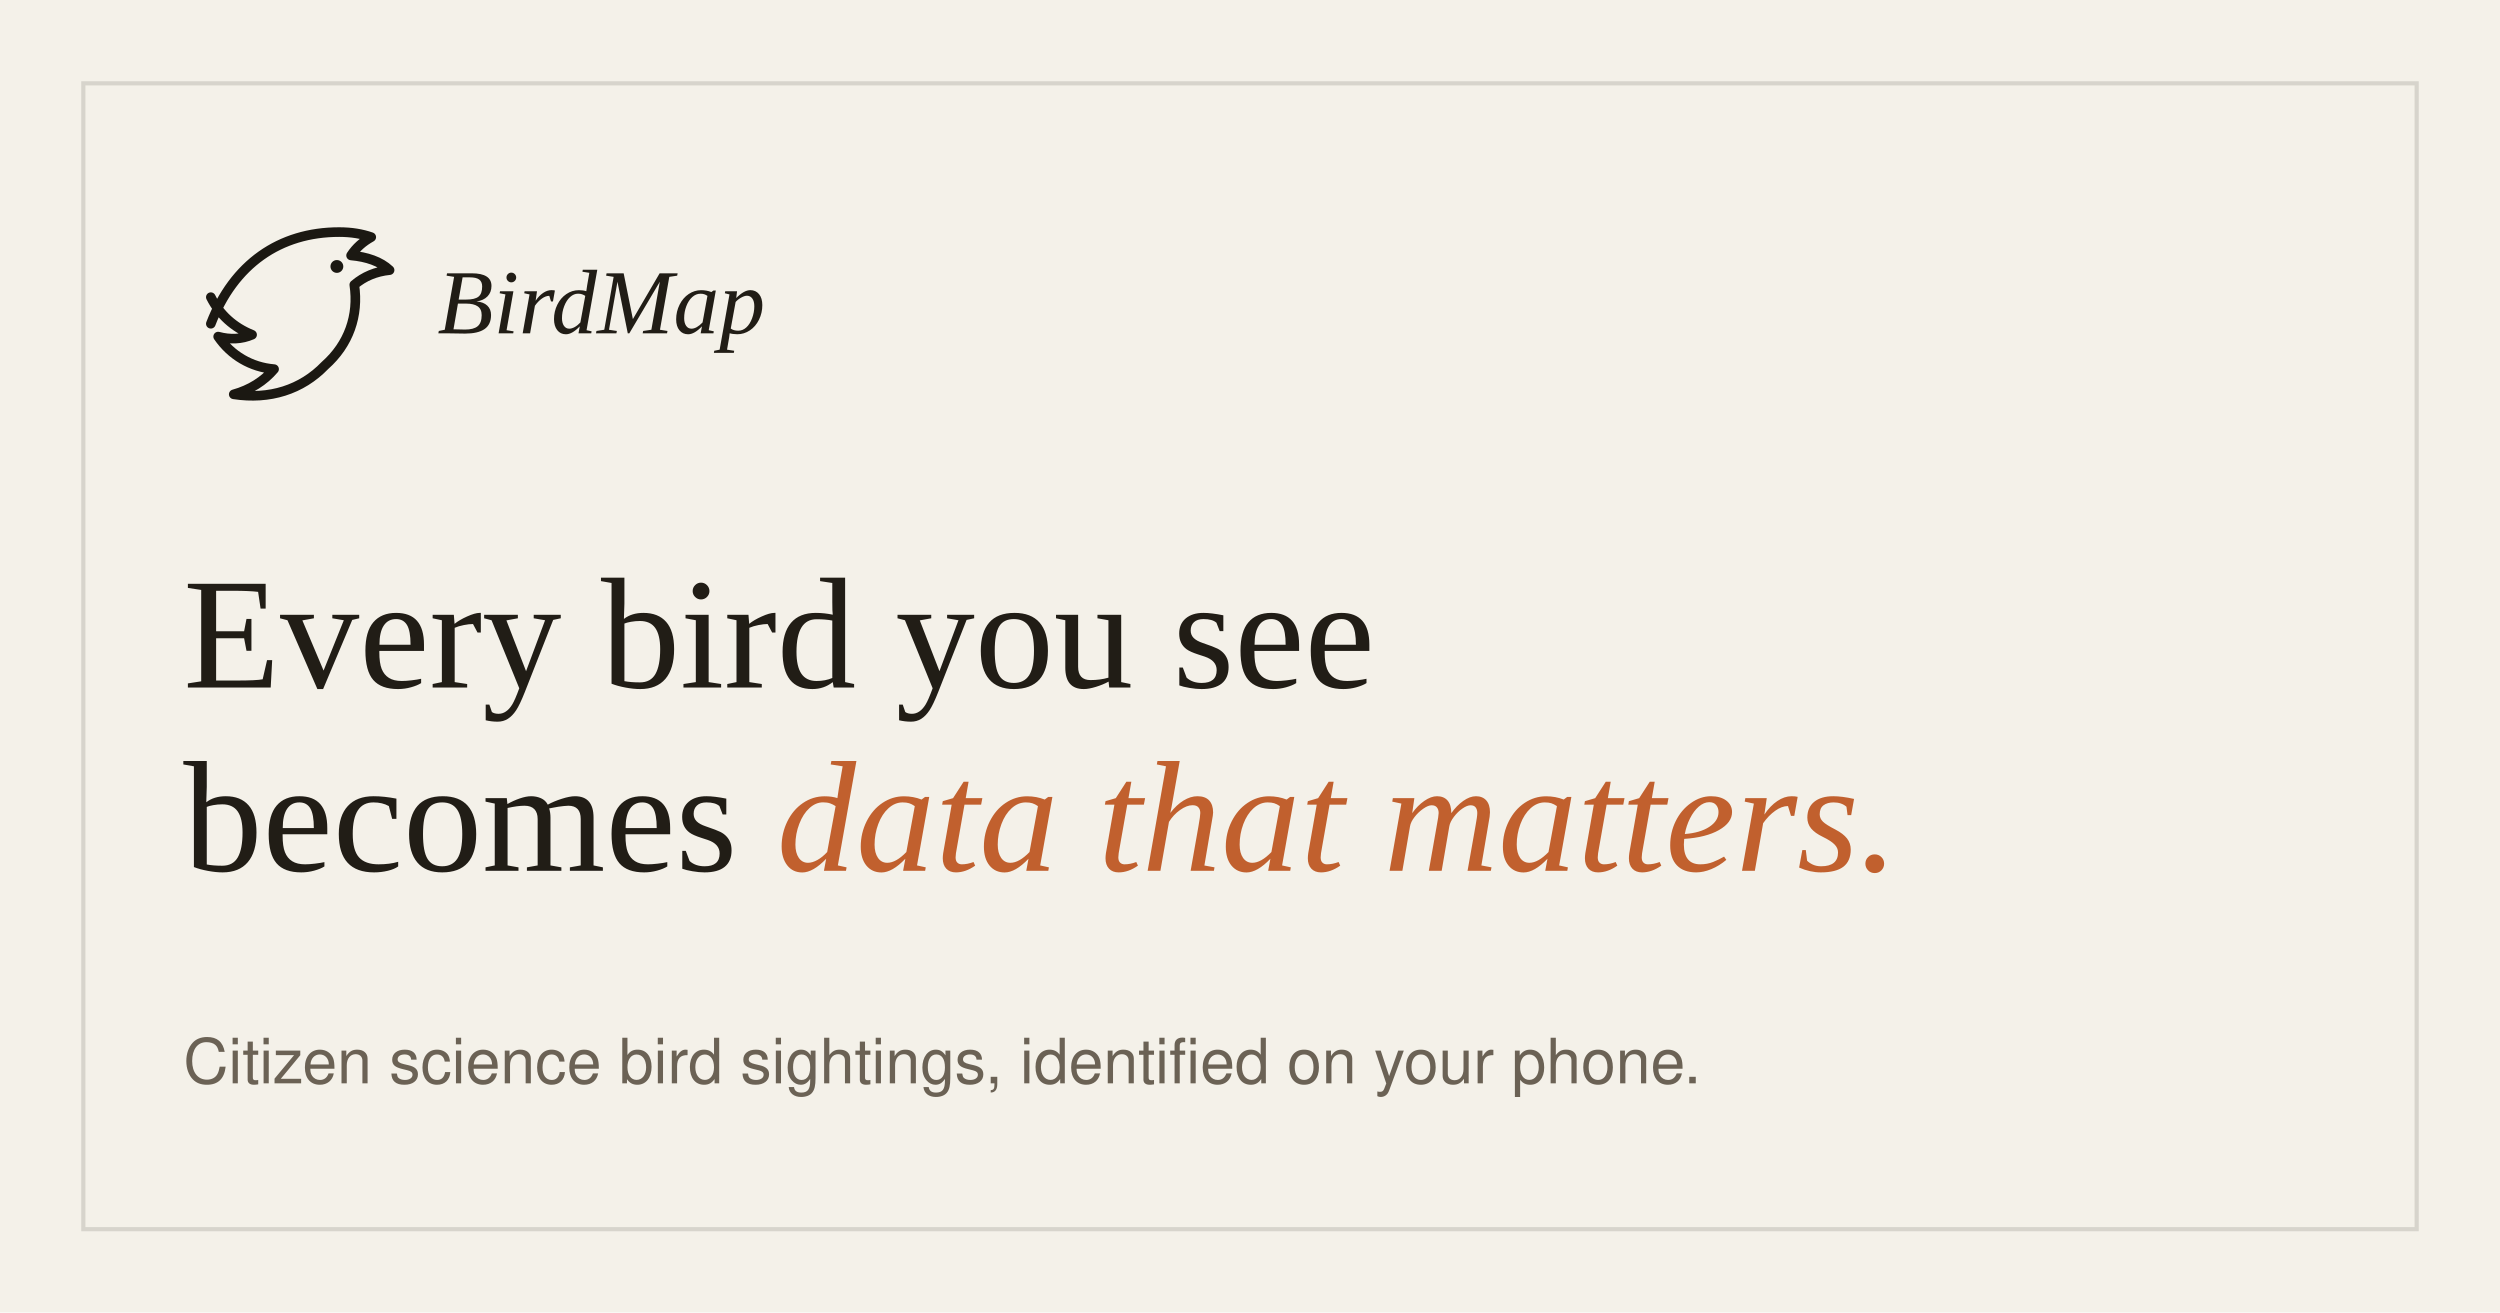
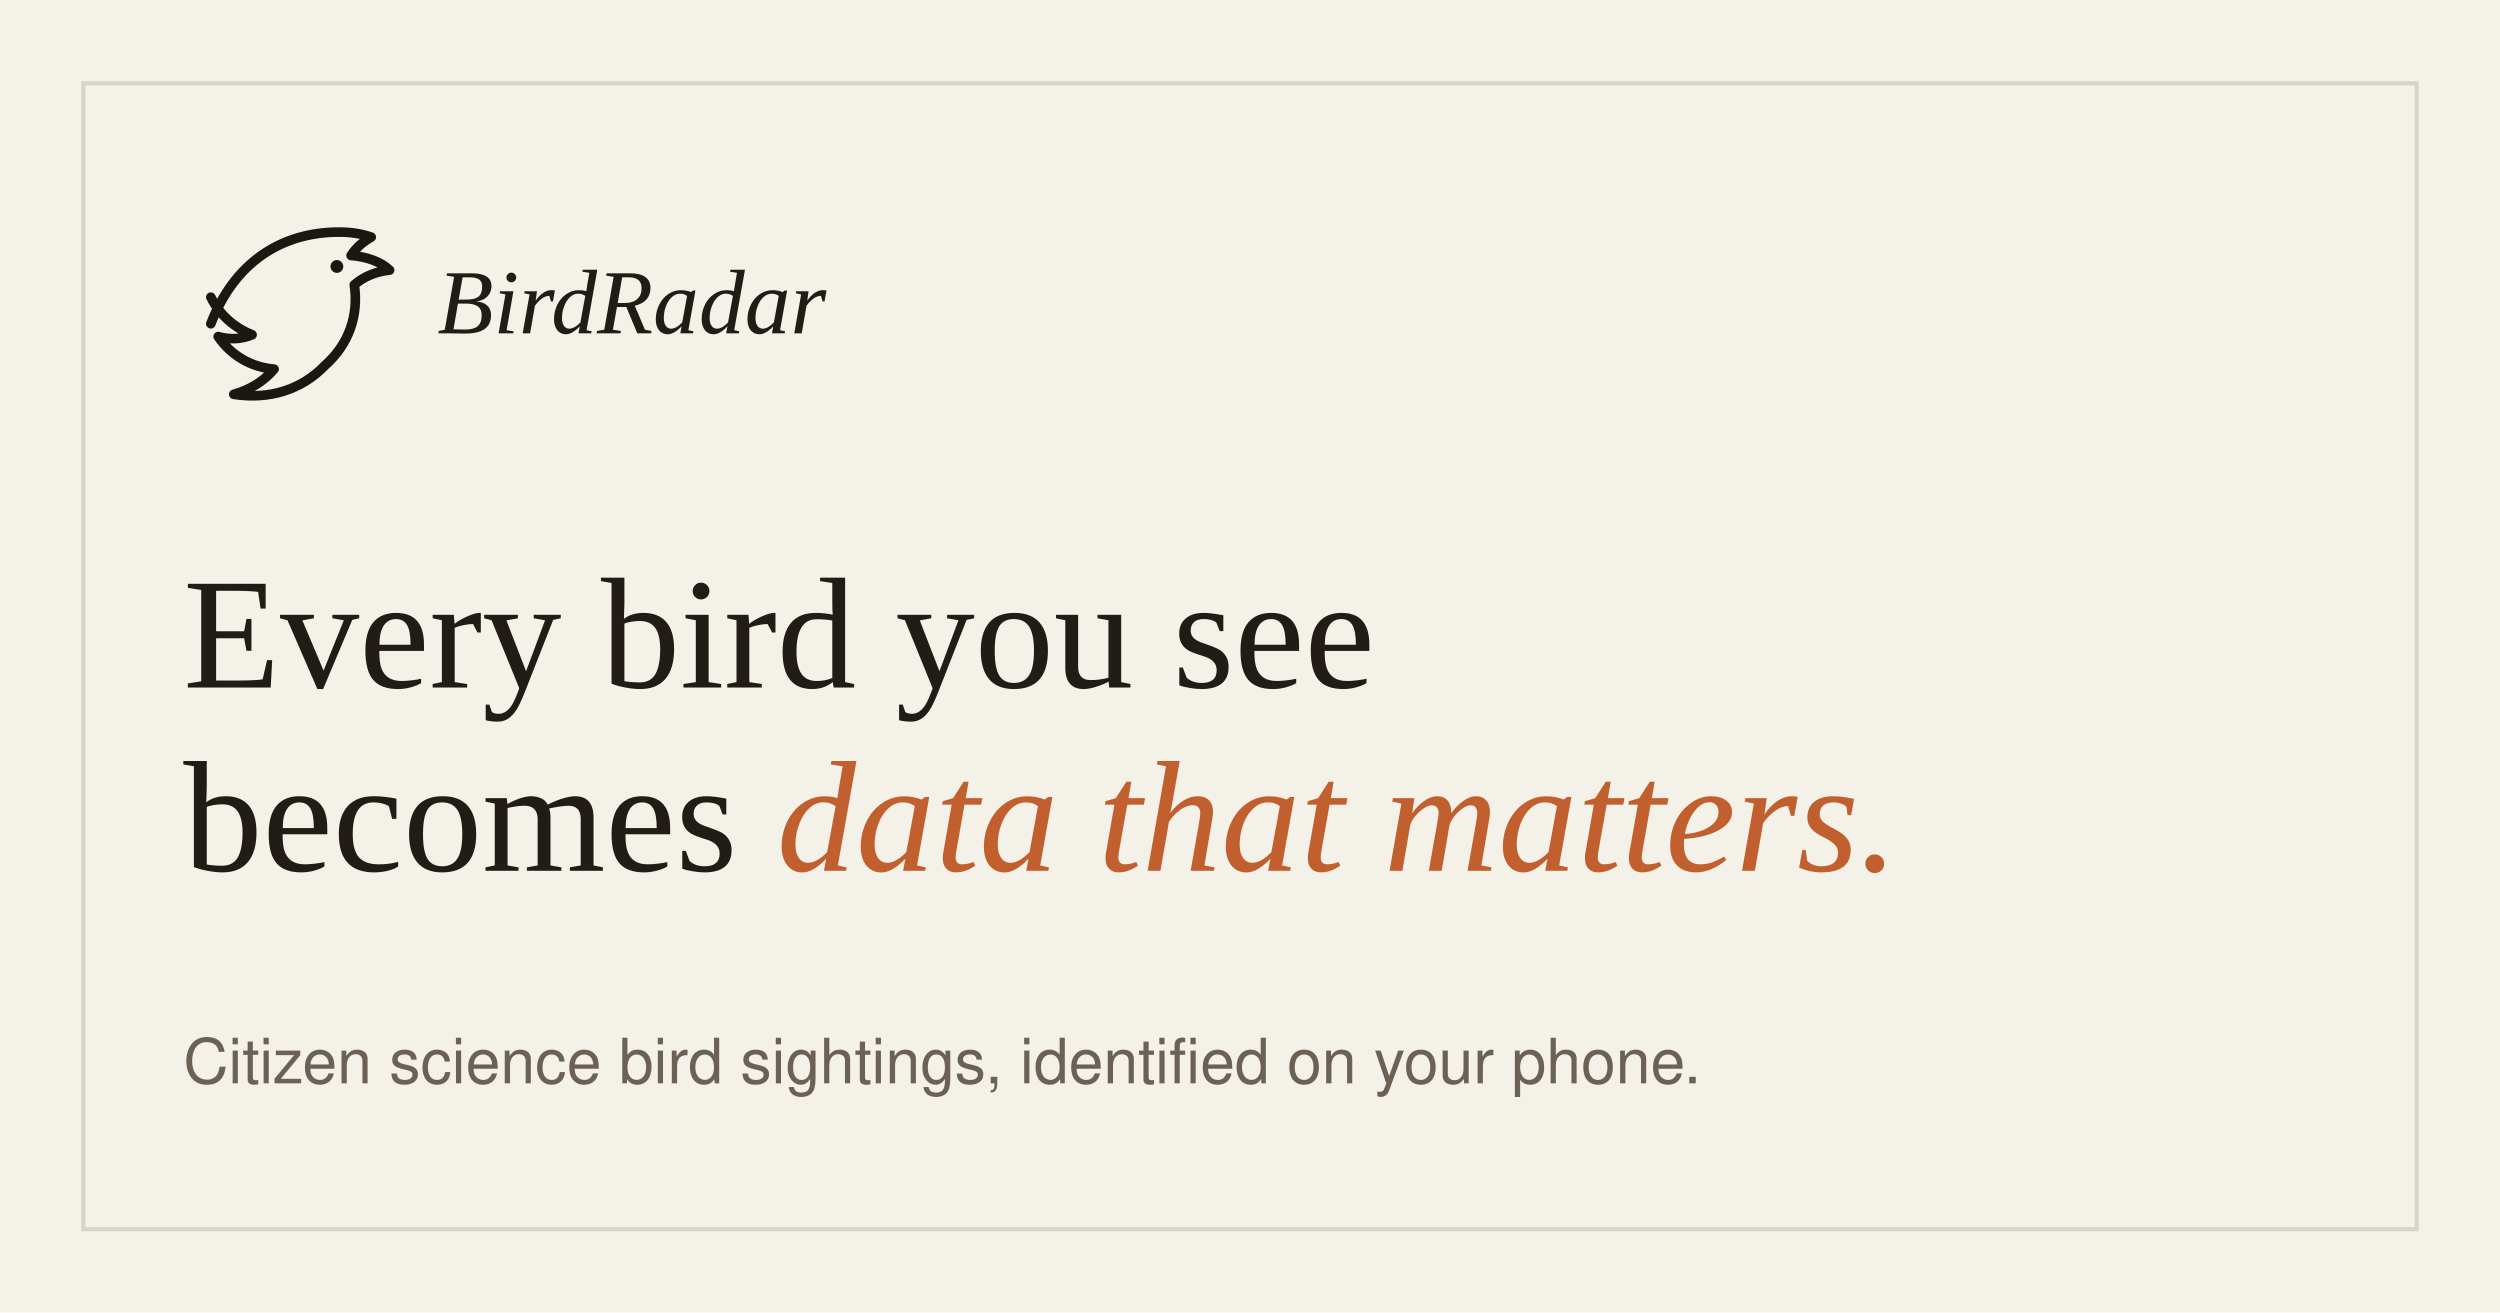
<svg xmlns="http://www.w3.org/2000/svg" width="1200" height="630" viewBox="0 0 1200 630">
  <rect width="1200" height="630" fill="#F4F1E9" />
  <rect x="40" y="40" width="1120" height="550" fill="none" stroke="#211D16" stroke-opacity="0.14" stroke-width="2" />
  <g transform="translate(88 96) scale(2.2)" fill="none" stroke="#1B1812" stroke-width="2.1" stroke-linecap="round" stroke-linejoin="round">
    <path d="M6 27C11 14 21 7 34 7c2.7 0 5 .4 7 1.1-1.8 1-3.3 2.3-4.4 4C40 12.4 43 13.4 45 15.3c-3 .3-5.6 1.4-7.7 3.2 1 6.7-1.2 13-6.4 17.6C25.8 41.4 18.8 43.6 11 42.4c3.6-1 6.6-2.9 8.8-5.5-5-.4-9.4-3-12.2-7.1 2.6.7 5.1.6 7.4-.4C11 27.8 7.9 25 6 21.2" />
    <circle cx="33.5" cy="14.5" r="1.4" fill="#1B1812" stroke="none" />
  </g>
-   <text x="210" y="160" font-family="Georgia, 'Times New Roman', serif" font-style="italic" font-size="44" fill="#211D16">BirdMap</text>
+   <text x="210" y="160" font-family="Georgia, 'Times New Roman', serif" font-style="italic" font-size="44" fill="#211D16">BirdRadar</text>
  <text x="88" y="330" font-family="Georgia, 'Times New Roman', serif" font-size="76" fill="#211D16">Every bird you see</text>
  <text x="88" y="418" font-family="Georgia, 'Times New Roman', serif" font-size="76" fill="#211D16">becomes <tspan font-style="italic" fill="#C1602E">data that matters.</tspan>
  </text>
  <text x="88" y="520" font-family="Helvetica, Arial, sans-serif" font-size="30" fill="#6B6255">Citizen science bird sightings, identified on your phone.</text>
</svg>
